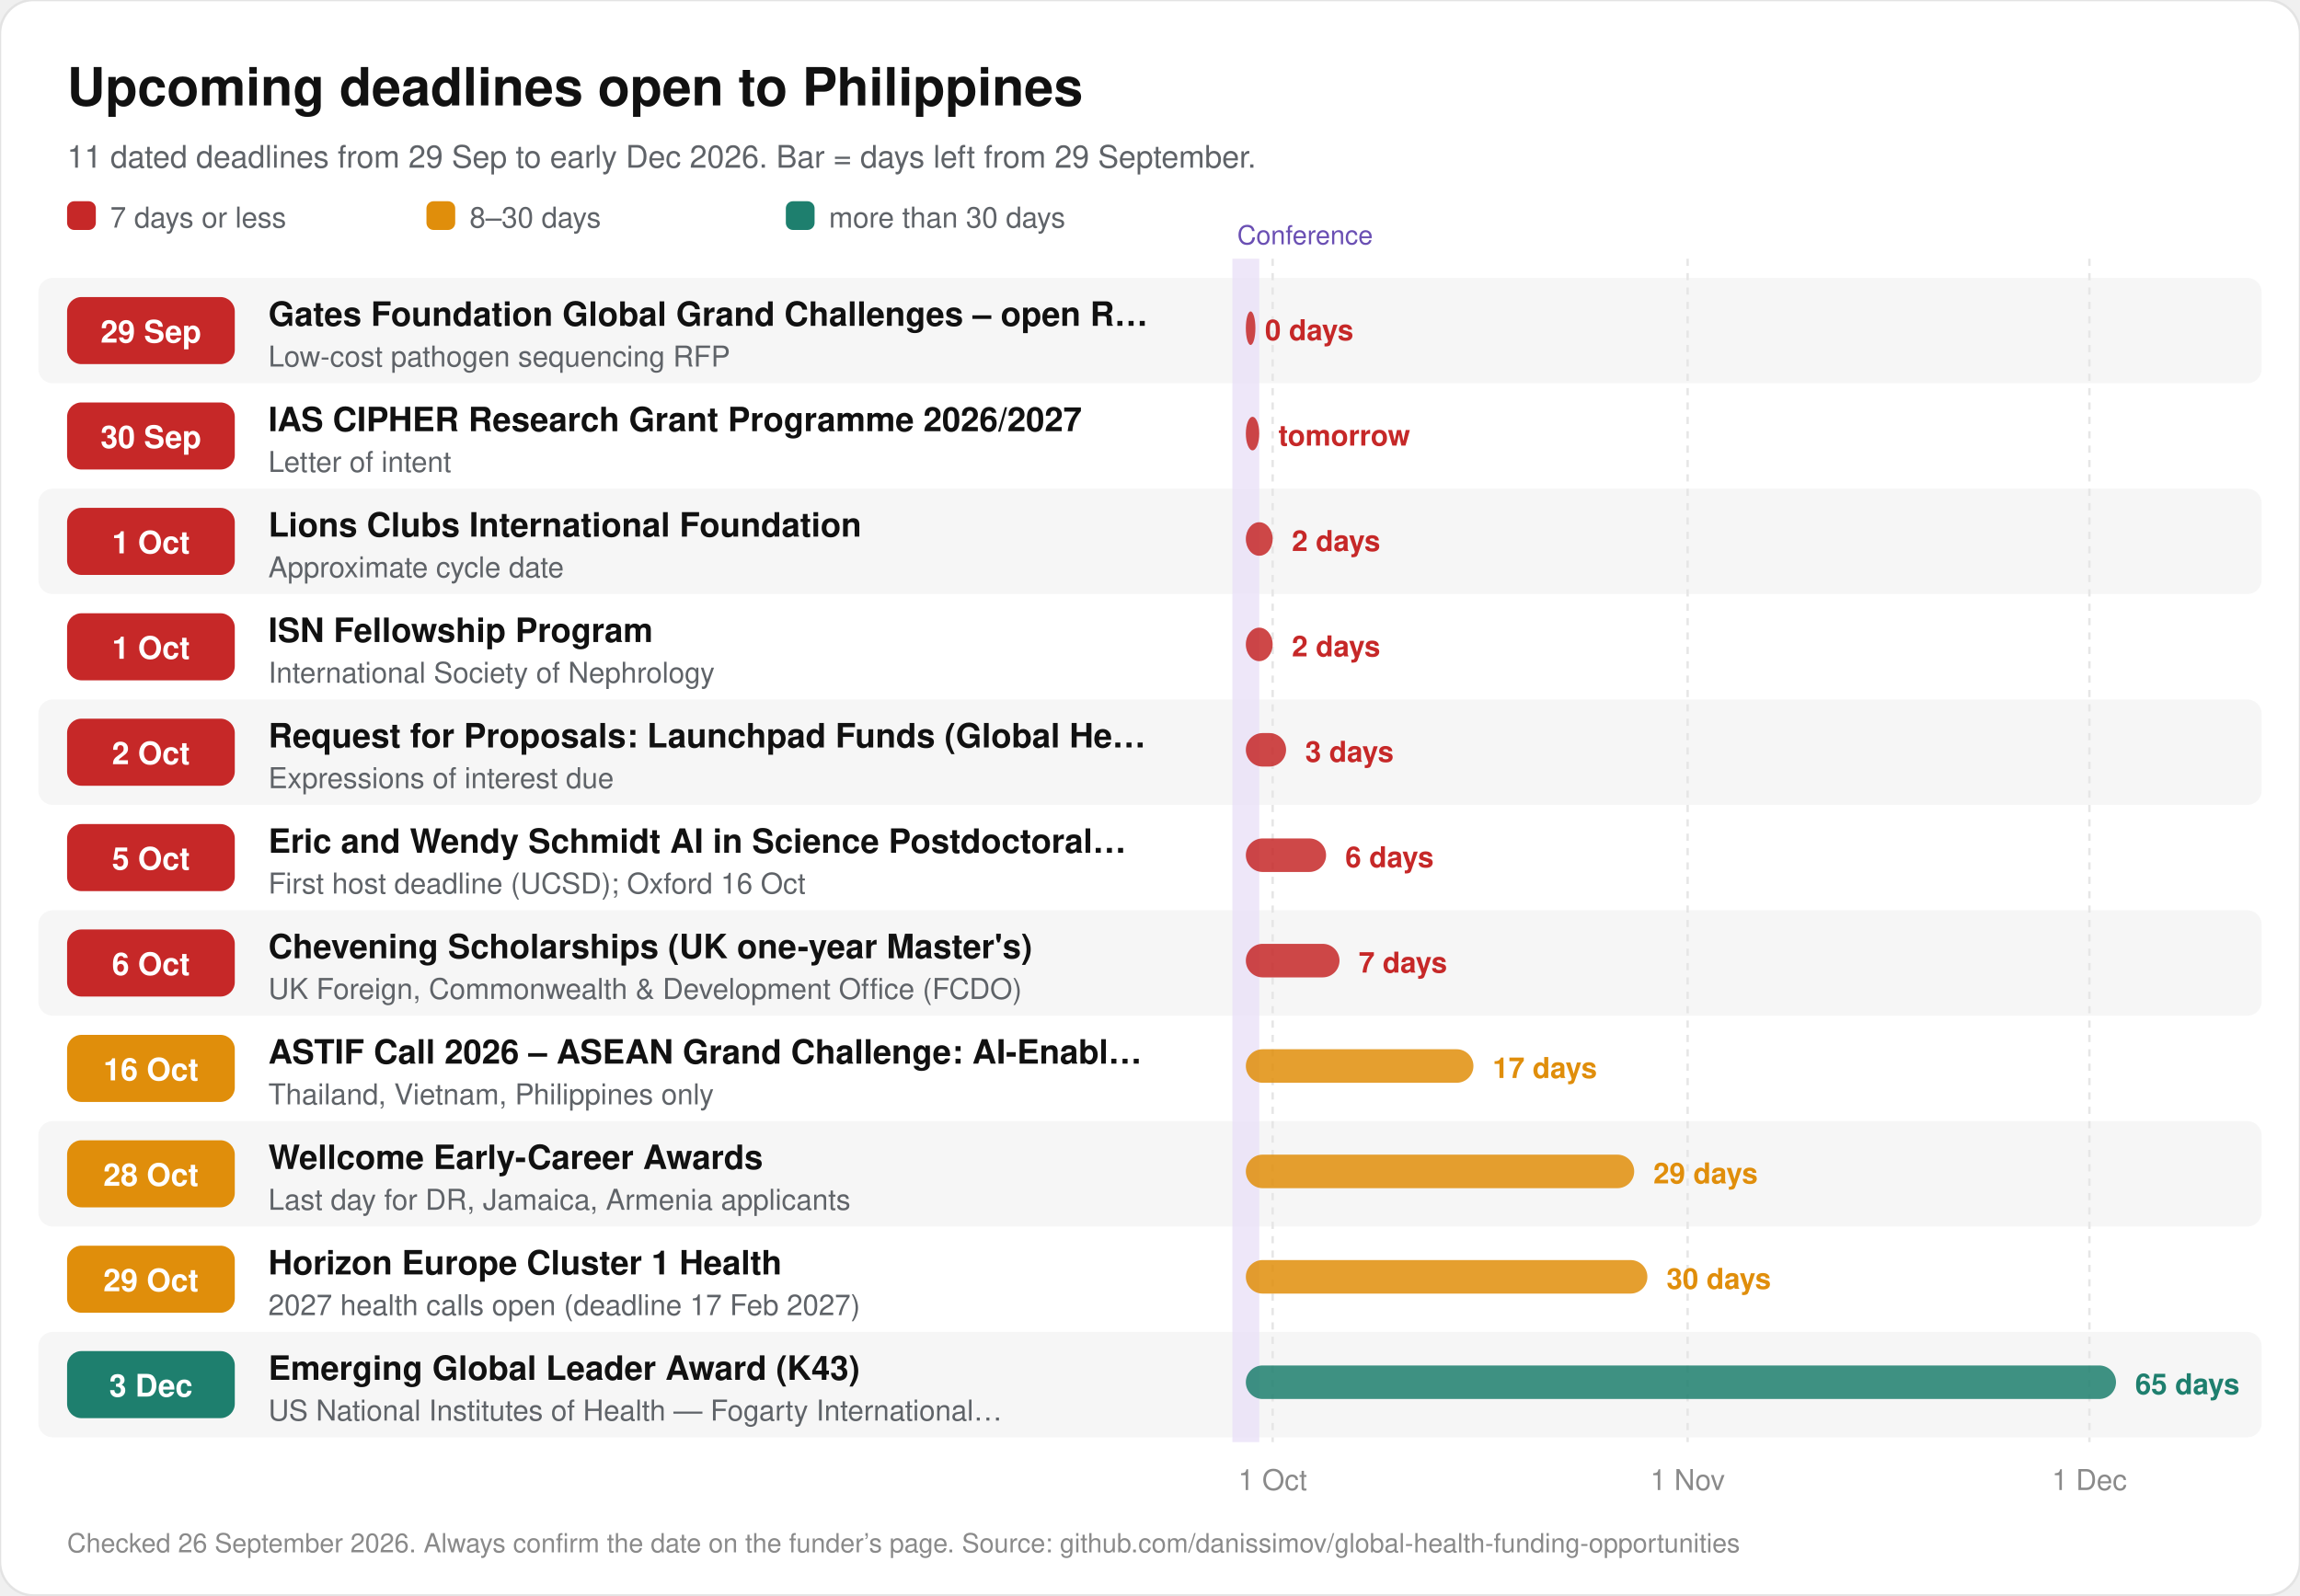
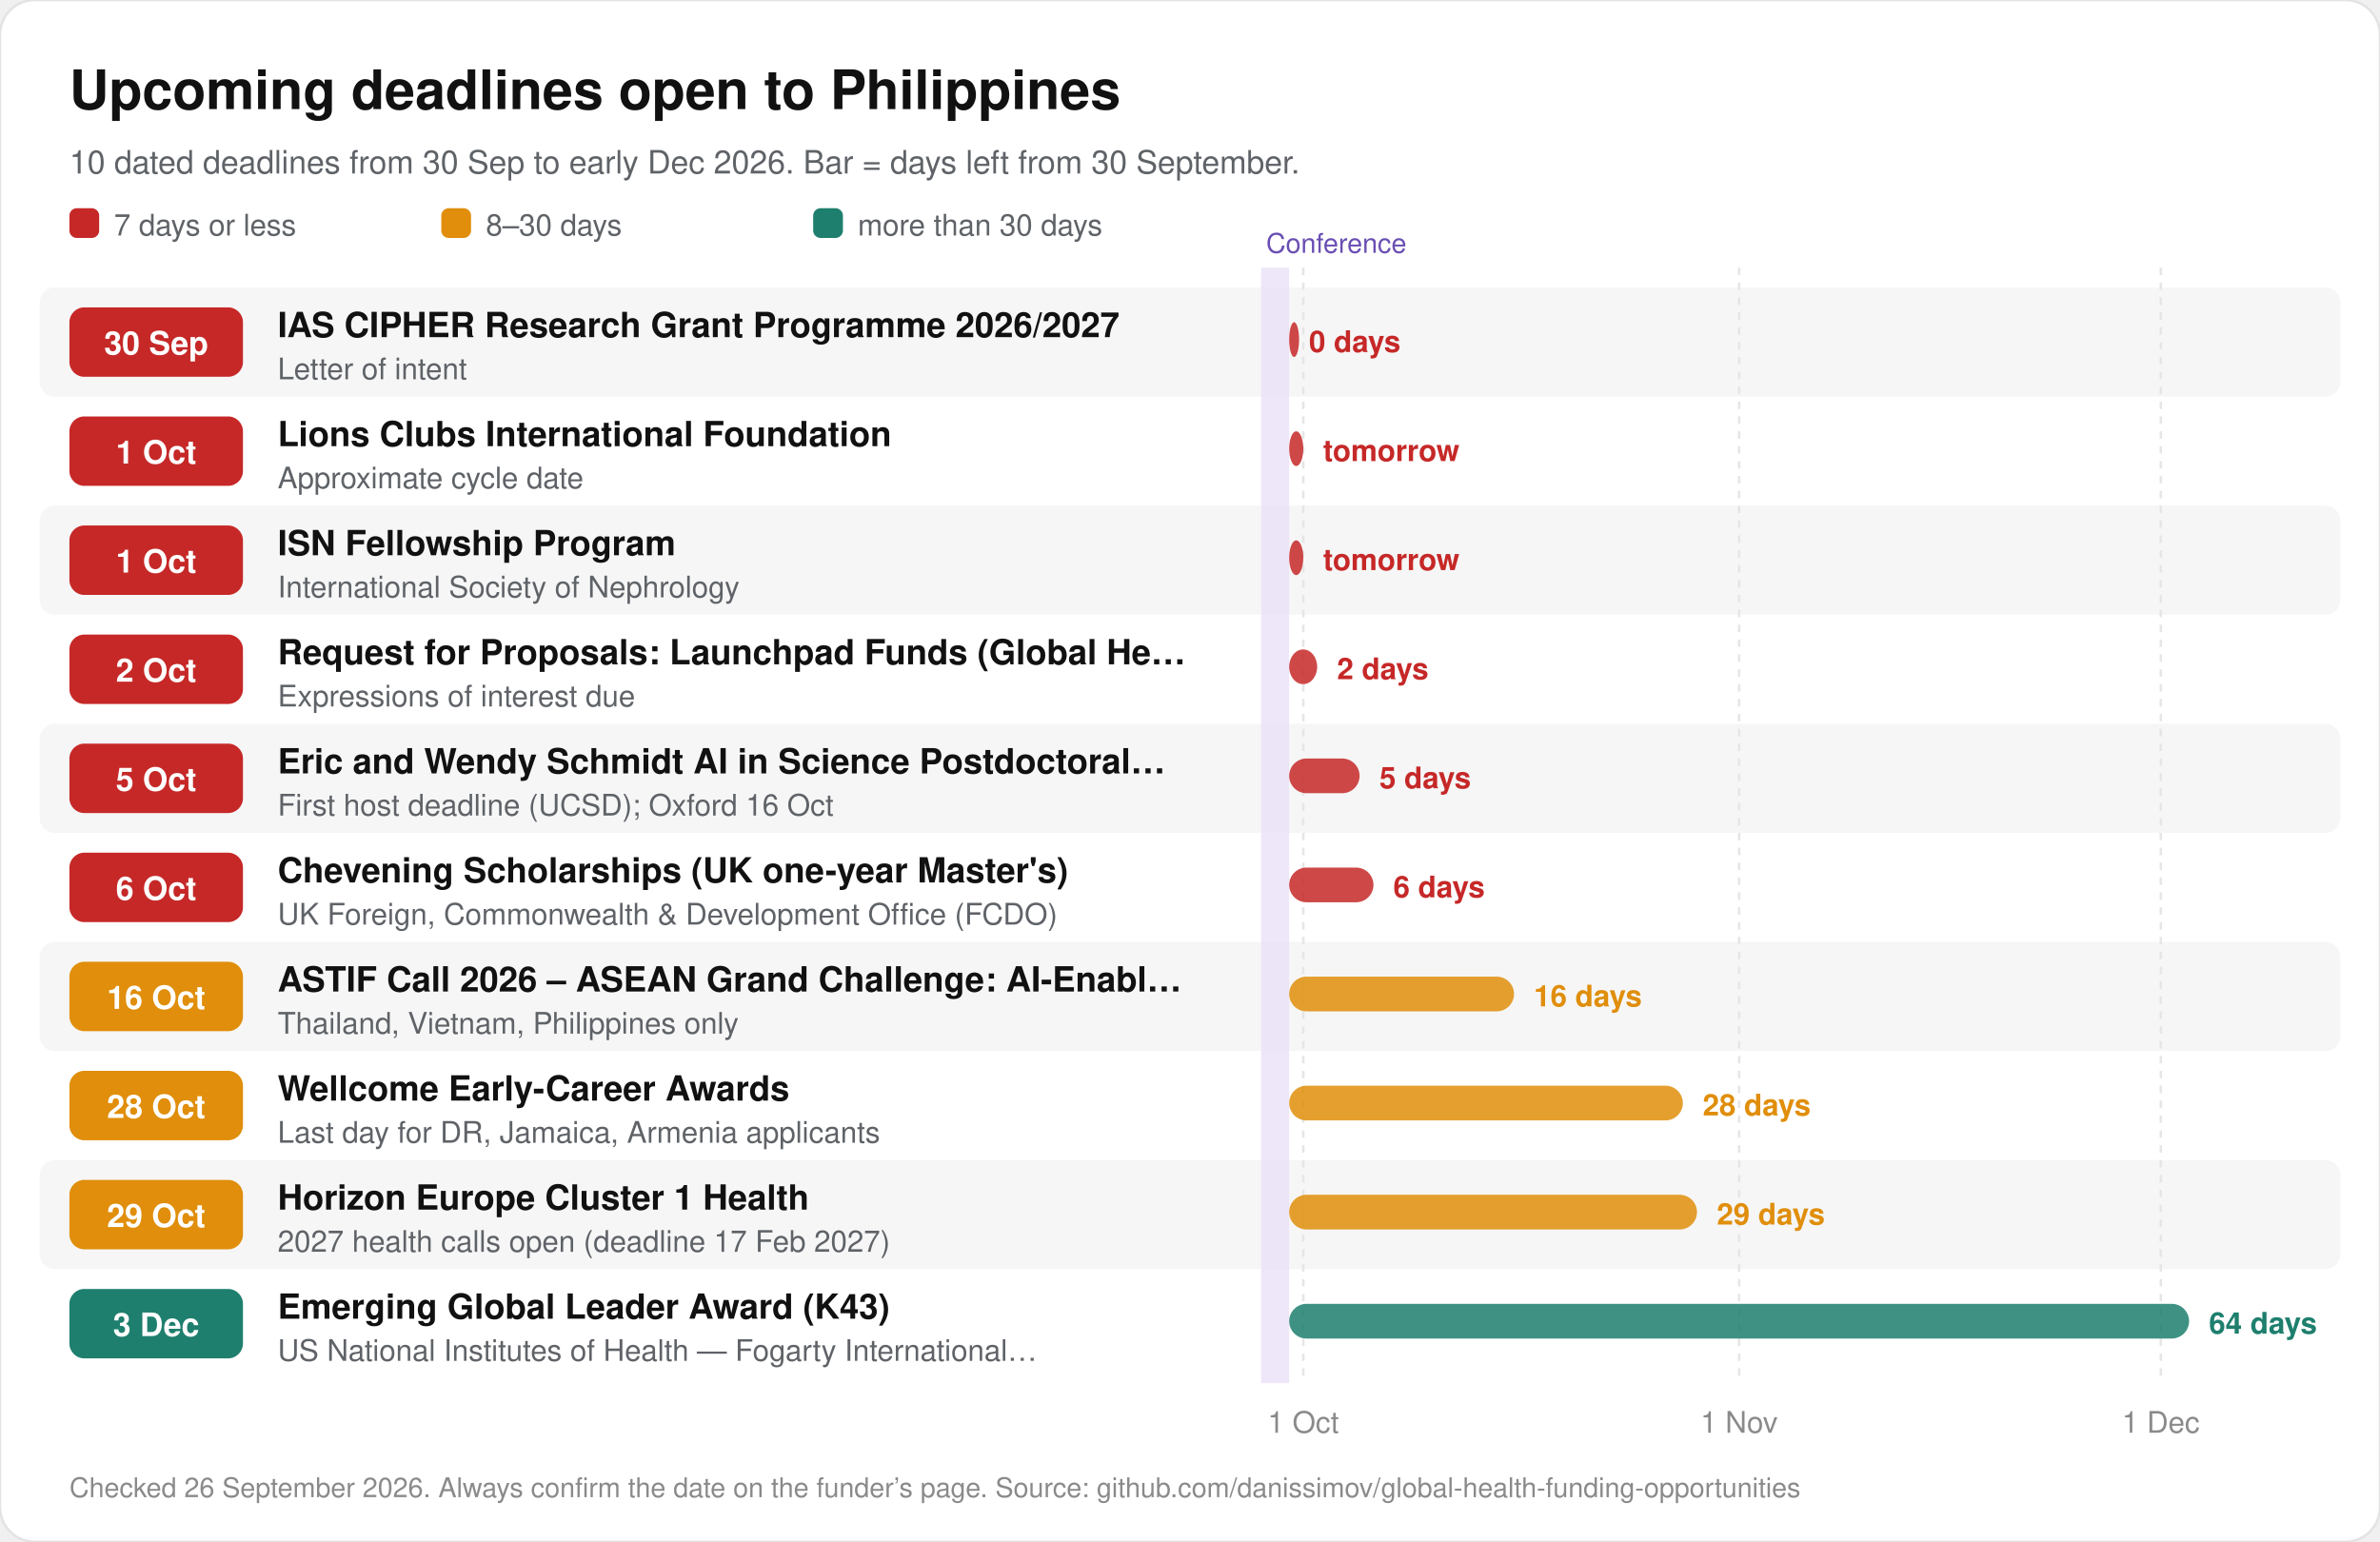
- <svg xmlns="http://www.w3.org/2000/svg" width="960" height="666" viewBox="0 0 960 666" font-family="Helvetica, Arial, sans-serif">
-   <rect x="0" y="0" width="960" height="666" rx="14" fill="#FFFFFF" stroke="#E3E3E3" />
+ <svg xmlns="http://www.w3.org/2000/svg" width="960" height="622" viewBox="0 0 960 622" font-family="Helvetica, Arial, sans-serif">
+   <rect x="0" y="0" width="960" height="622" rx="14" fill="#FFFFFF" stroke="#E3E3E3" />
  <text x="28" y="44" font-size="22" font-weight="700" fill="#111111">Upcoming deadlines open to Philippines</text>
-   <text x="28" y="70" font-size="13" fill="#5F6368">11 dated deadlines from 29 Sep to early Dec 2026. Bar = days left from 29 September.</text>
+   <text x="28" y="70" font-size="13" fill="#5F6368">10 dated deadlines from 30 Sep to early Dec 2026. Bar = days left from 30 September.</text>
  <rect x="28" y="84" width="12" height="12" rx="3" fill="#C62828" />
  <text x="46" y="95" font-size="12" fill="#5F6368">7 days or less</text>
  <rect x="178" y="84" width="12" height="12" rx="3" fill="#E08E0B" />
  <text x="196" y="95" font-size="12" fill="#5F6368">8–30 days</text>
  <rect x="328" y="84" width="12" height="12" rx="3" fill="#1E7F6E" />
  <text x="346" y="95" font-size="12" fill="#5F6368">more than 30 days</text>
  <rect x="16" y="116" width="928" height="44" rx="6" fill="#F6F6F6" />
  <rect x="16" y="204" width="928" height="44" rx="6" fill="#F6F6F6" />
  <rect x="16" y="292" width="928" height="44" rx="6" fill="#F6F6F6" />
  <rect x="16" y="380" width="928" height="44" rx="6" fill="#F6F6F6" />
  <rect x="16" y="468" width="928" height="44" rx="6" fill="#F6F6F6" />
-   <rect x="16" y="556" width="928" height="44" rx="6" fill="#F6F6F6" />
-   <rect x="514.4" y="108" width="11.2" height="494" fill="#E9E1F7" fill-opacity="0.8" />
-   <text x="516.4" y="102" font-size="11" fill="#6A4FB3">Conference</text>
-   <line x1="531.2" y1="108" x2="531.2" y2="602" stroke="#E6E6E6" stroke-dasharray="3 3" />
-   <text x="531.2" y="622" font-size="12" fill="#8A8A8A" text-anchor="middle">1 Oct</text>
-   <line x1="704.4" y1="108" x2="704.4" y2="602" stroke="#E6E6E6" stroke-dasharray="3 3" />
-   <text x="704.4" y="622" font-size="12" fill="#8A8A8A" text-anchor="middle">1 Nov</text>
-   <line x1="872.1" y1="108" x2="872.1" y2="602" stroke="#E6E6E6" stroke-dasharray="3 3" />
-   <text x="872.1" y="622" font-size="12" fill="#8A8A8A" text-anchor="middle">1 Dec</text>
+   <rect x="508.7" y="108" width="11.3" height="450" fill="#E9E1F7" fill-opacity="0.8" />
+   <text x="510.7" y="102" font-size="11" fill="#6A4FB3">Conference</text>
+   <line x1="525.7" y1="108" x2="525.7" y2="558" stroke="#E6E6E6" stroke-dasharray="3 3" />
+   <text x="525.7" y="578" font-size="12" fill="#8A8A8A" text-anchor="middle">1 Oct</text>
+   <line x1="701.5" y1="108" x2="701.5" y2="558" stroke="#E6E6E6" stroke-dasharray="3 3" />
+   <text x="701.5" y="578" font-size="12" fill="#8A8A8A" text-anchor="middle">1 Nov</text>
+   <line x1="871.6" y1="108" x2="871.6" y2="558" stroke="#E6E6E6" stroke-dasharray="3 3" />
+   <text x="871.6" y="578" font-size="12" fill="#8A8A8A" text-anchor="middle">1 Dec</text>
  <rect x="28" y="124" width="70" height="28" rx="6" fill="#C62828" />
-   <text x="63" y="143" font-size="13" font-weight="700" fill="#FFFFFF" text-anchor="middle">29 Sep</text>
-   <a href="https://gcgh.grandchallenges.org/grant-opportunities" target="_blank">
-     <text x="112" y="136" font-size="14" font-weight="700" fill="#111111">Gates Foundation Global Grand Challenges – open R…</text>
+   <text x="63" y="143" font-size="13" font-weight="700" fill="#FFFFFF" text-anchor="middle">30 Sep</text>
+   <a href="https://www.iasociety.org/grants/cipher-grant-programme-2026-2027" target="_blank">
+     <text x="112" y="136" font-size="14" font-weight="700" fill="#111111">IAS CIPHER Research Grant Programme 2026/2027</text>
  </a>
-   <text x="112" y="153" font-size="12" fill="#5F6368">Low-cost pathogen sequencing RFP</text>
+   <text x="112" y="153" font-size="12" fill="#5F6368">Letter of intent</text>
  <rect x="520" y="130" width="4.0" height="14" rx="7" fill="#C62828" fill-opacity="0.85" />
  <text x="528.0" y="142" font-size="12" font-weight="700" fill="#C62828">0 days</text>
  <rect x="28" y="168" width="70" height="28" rx="6" fill="#C62828" />
-   <text x="63" y="187" font-size="13" font-weight="700" fill="#FFFFFF" text-anchor="middle">30 Sep</text>
-   <a href="https://www.iasociety.org/grants/cipher-grant-programme-2026-2027" target="_blank">
-     <text x="112" y="180" font-size="14" font-weight="700" fill="#111111">IAS CIPHER Research Grant Programme 2026/2027</text>
+   <text x="63" y="187" font-size="13" font-weight="700" fill="#FFFFFF" text-anchor="middle">1 Oct</text>
+   <a href="https://www.lionsclubs.org/en/lcif-grants-toolkit" target="_blank">
+     <text x="112" y="180" font-size="14" font-weight="700" fill="#111111">Lions Clubs International Foundation</text>
  </a>
-   <text x="112" y="197" font-size="12" fill="#5F6368">Letter of intent</text>
-   <rect x="520" y="174" width="5.6" height="14" rx="7" fill="#C62828" fill-opacity="0.85" />
-   <text x="533.6" y="186" font-size="12" font-weight="700" fill="#C62828">tomorrow</text>
+   <text x="112" y="197" font-size="12" fill="#5F6368">Approximate cycle date</text>
+   <rect x="520" y="174" width="5.7" height="14" rx="7" fill="#C62828" fill-opacity="0.85" />
+   <text x="533.7" y="186" font-size="12" font-weight="700" fill="#C62828">tomorrow</text>
  <rect x="28" y="212" width="70" height="28" rx="6" fill="#C62828" />
  <text x="63" y="231" font-size="13" font-weight="700" fill="#FFFFFF" text-anchor="middle">1 Oct</text>
-   <a href="https://www.lionsclubs.org/en/lcif-grants-toolkit" target="_blank">
-     <text x="112" y="224" font-size="14" font-weight="700" fill="#111111">Lions Clubs International Foundation</text>
+   <a href="https://fellowship.theisn.org/" target="_blank">
+     <text x="112" y="224" font-size="14" font-weight="700" fill="#111111">ISN Fellowship Program</text>
  </a>
-   <text x="112" y="241" font-size="12" fill="#5F6368">Approximate cycle date</text>
-   <rect x="520" y="218" width="11.2" height="14" rx="7" fill="#C62828" fill-opacity="0.85" />
-   <text x="539.2" y="230" font-size="12" font-weight="700" fill="#C62828">2 days</text>
+   <text x="112" y="241" font-size="12" fill="#5F6368">International Society of Nephrology</text>
+   <rect x="520" y="218" width="5.7" height="14" rx="7" fill="#C62828" fill-opacity="0.85" />
+   <text x="533.7" y="230" font-size="12" font-weight="700" fill="#C62828">tomorrow</text>
  <rect x="28" y="256" width="70" height="28" rx="6" fill="#C62828" />
-   <text x="63" y="275" font-size="13" font-weight="700" fill="#FFFFFF" text-anchor="middle">1 Oct</text>
-   <a href="https://fellowship.theisn.org/" target="_blank">
-     <text x="112" y="268" font-size="14" font-weight="700" fill="#111111">ISN Fellowship Program</text>
+   <text x="63" y="275" font-size="13" font-weight="700" fill="#FFFFFF" text-anchor="middle">2 Oct</text>
+   <a href="https://coefficientgiving.org/funds/global-health-wellbeing-opportunities/request-for-proposals-launchpad-funds/" target="_blank">
+     <text x="112" y="268" font-size="14" font-weight="700" fill="#111111">Request for Proposals: Launchpad Funds (Global He…</text>
  </a>
-   <text x="112" y="285" font-size="12" fill="#5F6368">International Society of Nephrology</text>
-   <rect x="520" y="262" width="11.2" height="14" rx="7" fill="#C62828" fill-opacity="0.85" />
-   <text x="539.2" y="274" font-size="12" font-weight="700" fill="#C62828">2 days</text>
+   <text x="112" y="285" font-size="12" fill="#5F6368">Expressions of interest due</text>
+   <rect x="520" y="262" width="11.3" height="14" rx="7" fill="#C62828" fill-opacity="0.85" />
+   <text x="539.3" y="274" font-size="12" font-weight="700" fill="#C62828">2 days</text>
  <rect x="28" y="300" width="70" height="28" rx="6" fill="#C62828" />
-   <text x="63" y="319" font-size="13" font-weight="700" fill="#FFFFFF" text-anchor="middle">2 Oct</text>
-   <a href="https://coefficientgiving.org/funds/global-health-wellbeing-opportunities/request-for-proposals-launchpad-funds/" target="_blank">
-     <text x="112" y="312" font-size="14" font-weight="700" fill="#111111">Request for Proposals: Launchpad Funds (Global He…</text>
+   <text x="63" y="319" font-size="13" font-weight="700" fill="#FFFFFF" text-anchor="middle">5 Oct</text>
+   <a href="https://schmidtaiinsciencepostdocs.ucsd.edu/" target="_blank">
+     <text x="112" y="312" font-size="14" font-weight="700" fill="#111111">Eric and Wendy Schmidt AI in Science Postdoctoral…</text>
  </a>
-   <text x="112" y="329" font-size="12" fill="#5F6368">Expressions of interest due</text>
-   <rect x="520" y="306" width="16.8" height="14" rx="7" fill="#C62828" fill-opacity="0.85" />
-   <text x="544.8" y="318" font-size="12" font-weight="700" fill="#C62828">3 days</text>
+   <text x="112" y="329" font-size="12" fill="#5F6368">First host deadline (UCSD); Oxford 16 Oct</text>
+   <rect x="520" y="306" width="28.4" height="14" rx="7" fill="#C62828" fill-opacity="0.85" />
+   <text x="556.4" y="318" font-size="12" font-weight="700" fill="#C62828">5 days</text>
  <rect x="28" y="344" width="70" height="28" rx="6" fill="#C62828" />
-   <text x="63" y="363" font-size="13" font-weight="700" fill="#FFFFFF" text-anchor="middle">5 Oct</text>
-   <a href="https://schmidtaiinsciencepostdocs.ucsd.edu/" target="_blank">
-     <text x="112" y="356" font-size="14" font-weight="700" fill="#111111">Eric and Wendy Schmidt AI in Science Postdoctoral…</text>
+   <text x="63" y="363" font-size="13" font-weight="700" fill="#FFFFFF" text-anchor="middle">6 Oct</text>
+   <a href="https://www.chevening.org/scholarships/application-timeline/" target="_blank">
+     <text x="112" y="356" font-size="14" font-weight="700" fill="#111111">Chevening Scholarships (UK one-year Master's)</text>
  </a>
-   <text x="112" y="373" font-size="12" fill="#5F6368">First host deadline (UCSD); Oxford 16 Oct</text>
-   <rect x="520" y="350" width="33.5" height="14" rx="7" fill="#C62828" fill-opacity="0.85" />
-   <text x="561.5" y="362" font-size="12" font-weight="700" fill="#C62828">6 days</text>
-   <rect x="28" y="388" width="70" height="28" rx="6" fill="#C62828" />
-   <text x="63" y="407" font-size="13" font-weight="700" fill="#FFFFFF" text-anchor="middle">6 Oct</text>
-   <a href="https://www.chevening.org/scholarships/application-timeline/" target="_blank">
-     <text x="112" y="400" font-size="14" font-weight="700" fill="#111111">Chevening Scholarships (UK one-year Master's)</text>
+   <text x="112" y="373" font-size="12" fill="#5F6368">UK Foreign, Commonwealth &amp; Development Office (FCDO)</text>
+   <rect x="520" y="350" width="34.0" height="14" rx="7" fill="#C62828" fill-opacity="0.85" />
+   <text x="562.0" y="362" font-size="12" font-weight="700" fill="#C62828">6 days</text>
+   <rect x="28" y="388" width="70" height="28" rx="6" fill="#E08E0B" />
+   <text x="63" y="407" font-size="13" font-weight="700" fill="#FFFFFF" text-anchor="middle">16 Oct</text>
+   <a href="https://astnet.asean.org/astif/" target="_blank">
+     <text x="112" y="400" font-size="14" font-weight="700" fill="#111111">ASTIF Call 2026 – ASEAN Grand Challenge: AI-Enabl…</text>
  </a>
-   <text x="112" y="417" font-size="12" fill="#5F6368">UK Foreign, Commonwealth &amp; Development Office (FCDO)</text>
-   <rect x="520" y="394" width="39.1" height="14" rx="7" fill="#C62828" fill-opacity="0.85" />
-   <text x="567.1" y="406" font-size="12" font-weight="700" fill="#C62828">7 days</text>
+   <text x="112" y="417" font-size="12" fill="#5F6368">Thailand, Vietnam, Philippines only</text>
+   <rect x="520" y="394" width="90.7" height="14" rx="7" fill="#E08E0B" fill-opacity="0.85" />
+   <text x="618.7" y="406" font-size="12" font-weight="700" fill="#E08E0B">16 days</text>
  <rect x="28" y="432" width="70" height="28" rx="6" fill="#E08E0B" />
-   <text x="63" y="451" font-size="13" font-weight="700" fill="#FFFFFF" text-anchor="middle">16 Oct</text>
-   <a href="https://astnet.asean.org/astif/" target="_blank">
-     <text x="112" y="444" font-size="14" font-weight="700" fill="#111111">ASTIF Call 2026 – ASEAN Grand Challenge: AI-Enabl…</text>
+   <text x="63" y="451" font-size="13" font-weight="700" fill="#FFFFFF" text-anchor="middle">28 Oct</text>
+   <a href="https://wellcome.org/research-funding/schemes/wellcome-early-career-awards" target="_blank">
+     <text x="112" y="444" font-size="14" font-weight="700" fill="#111111">Wellcome Early-Career Awards</text>
  </a>
-   <text x="112" y="461" font-size="12" fill="#5F6368">Thailand, Vietnam, Philippines only</text>
-   <rect x="520" y="438" width="95.0" height="14" rx="7" fill="#E08E0B" fill-opacity="0.85" />
-   <text x="623.0" y="450" font-size="12" font-weight="700" fill="#E08E0B">17 days</text>
+   <text x="112" y="461" font-size="12" fill="#5F6368">Last day for DR, Jamaica, Armenia applicants</text>
+   <rect x="520" y="438" width="158.8" height="14" rx="7" fill="#E08E0B" fill-opacity="0.85" />
+   <text x="686.8" y="450" font-size="12" font-weight="700" fill="#E08E0B">28 days</text>
  <rect x="28" y="476" width="70" height="28" rx="6" fill="#E08E0B" />
-   <text x="63" y="495" font-size="13" font-weight="700" fill="#FFFFFF" text-anchor="middle">28 Oct</text>
-   <a href="https://wellcome.org/research-funding/schemes/wellcome-early-career-awards" target="_blank">
-     <text x="112" y="488" font-size="14" font-weight="700" fill="#111111">Wellcome Early-Career Awards</text>
+   <text x="63" y="495" font-size="13" font-weight="700" fill="#FFFFFF" text-anchor="middle">29 Oct</text>
+   <a href="https://horizoneuropencpportal.eu/store/overview-health-calls-2026-and-2027-horizon-europe" target="_blank">
+     <text x="112" y="488" font-size="14" font-weight="700" fill="#111111">Horizon Europe Cluster 1 Health</text>
  </a>
-   <text x="112" y="505" font-size="12" fill="#5F6368">Last day for DR, Jamaica, Armenia applicants</text>
-   <rect x="520" y="482" width="162.1" height="14" rx="7" fill="#E08E0B" fill-opacity="0.85" />
-   <text x="690.1" y="494" font-size="12" font-weight="700" fill="#E08E0B">29 days</text>
-   <rect x="28" y="520" width="70" height="28" rx="6" fill="#E08E0B" />
-   <text x="63" y="539" font-size="13" font-weight="700" fill="#FFFFFF" text-anchor="middle">29 Oct</text>
-   <a href="https://horizoneuropencpportal.eu/store/overview-health-calls-2026-and-2027-horizon-europe" target="_blank">
-     <text x="112" y="532" font-size="14" font-weight="700" fill="#111111">Horizon Europe Cluster 1 Health</text>
+   <text x="112" y="505" font-size="12" fill="#5F6368">2027 health calls open (deadline 17 Feb 2027)</text>
+   <rect x="520" y="482" width="164.5" height="14" rx="7" fill="#E08E0B" fill-opacity="0.85" />
+   <text x="692.5" y="494" font-size="12" font-weight="700" fill="#E08E0B">29 days</text>
+   <rect x="28" y="520" width="70" height="28" rx="6" fill="#1E7F6E" />
+   <text x="63" y="539" font-size="13" font-weight="700" fill="#FFFFFF" text-anchor="middle">3 Dec</text>
+   <a href="https://www.fic.nih.gov/Programs/Pages/emerging-global-leader.aspx" target="_blank">
+     <text x="112" y="532" font-size="14" font-weight="700" fill="#111111">Emerging Global Leader Award (K43)</text>
  </a>
-   <text x="112" y="549" font-size="12" fill="#5F6368">2027 health calls open (deadline 17 Feb 2027)</text>
-   <rect x="520" y="526" width="167.6" height="14" rx="7" fill="#E08E0B" fill-opacity="0.85" />
-   <text x="695.6" y="538" font-size="12" font-weight="700" fill="#E08E0B">30 days</text>
-   <rect x="28" y="564" width="70" height="28" rx="6" fill="#1E7F6E" />
-   <text x="63" y="583" font-size="13" font-weight="700" fill="#FFFFFF" text-anchor="middle">3 Dec</text>
-   <a href="https://www.fic.nih.gov/Programs/Pages/emerging-global-leader.aspx" target="_blank">
-     <text x="112" y="576" font-size="14" font-weight="700" fill="#111111">Emerging Global Leader Award (K43)</text>
-   </a>
-   <text x="112" y="593" font-size="12" fill="#5F6368">US National Institutes of Health — Fogarty International…</text>
-   <rect x="520" y="570" width="363.2" height="14" rx="7" fill="#1E7F6E" fill-opacity="0.85" />
-   <text x="891.2" y="582" font-size="12" font-weight="700" fill="#1E7F6E">65 days</text>
-   <text x="28" y="648" font-size="11" fill="#8A8A8A">Checked 26 September 2026. Always confirm the date on the funder’s page. Source: github.com/danissimov/global-health-funding-opportunities</text>
+   <text x="112" y="549" font-size="12" fill="#5F6368">US National Institutes of Health — Fogarty International…</text>
+   <rect x="520" y="526" width="363.0" height="14" rx="7" fill="#1E7F6E" fill-opacity="0.85" />
+   <text x="891.0" y="538" font-size="12" font-weight="700" fill="#1E7F6E">64 days</text>
+   <text x="28" y="604" font-size="11" fill="#8A8A8A">Checked 26 September 2026. Always confirm the date on the funder’s page. Source: github.com/danissimov/global-health-funding-opportunities</text>
</svg>
